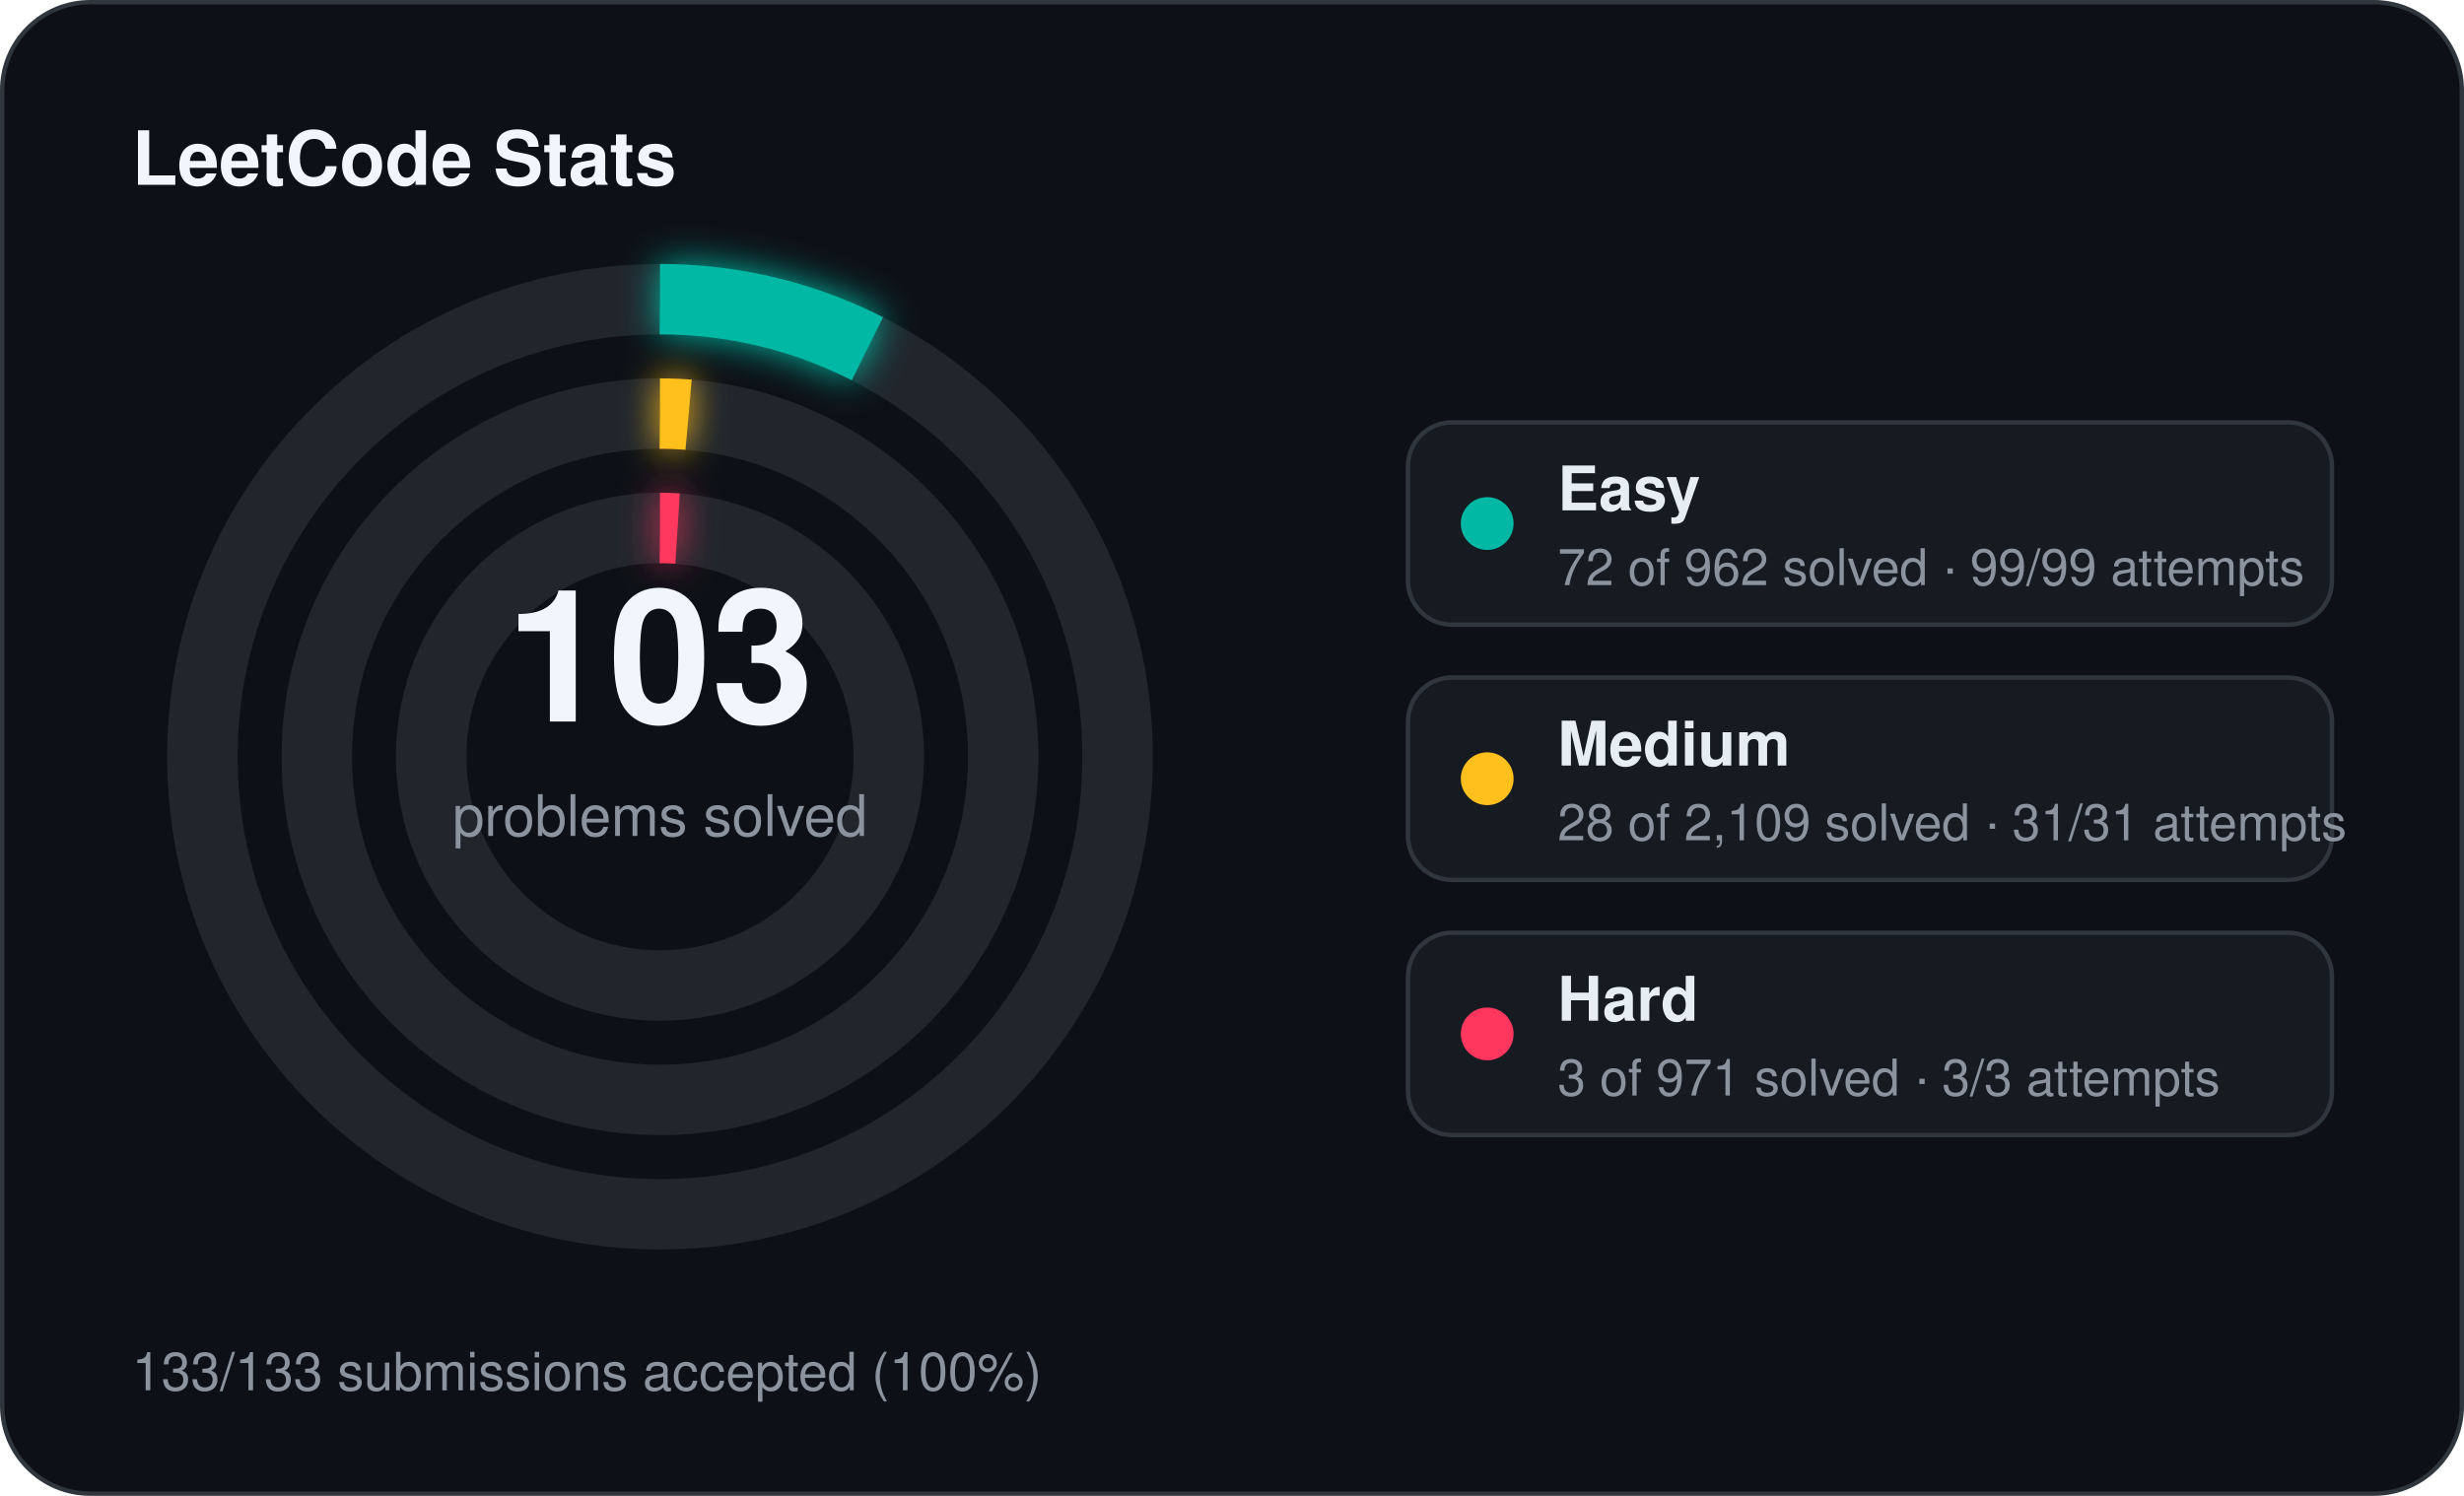
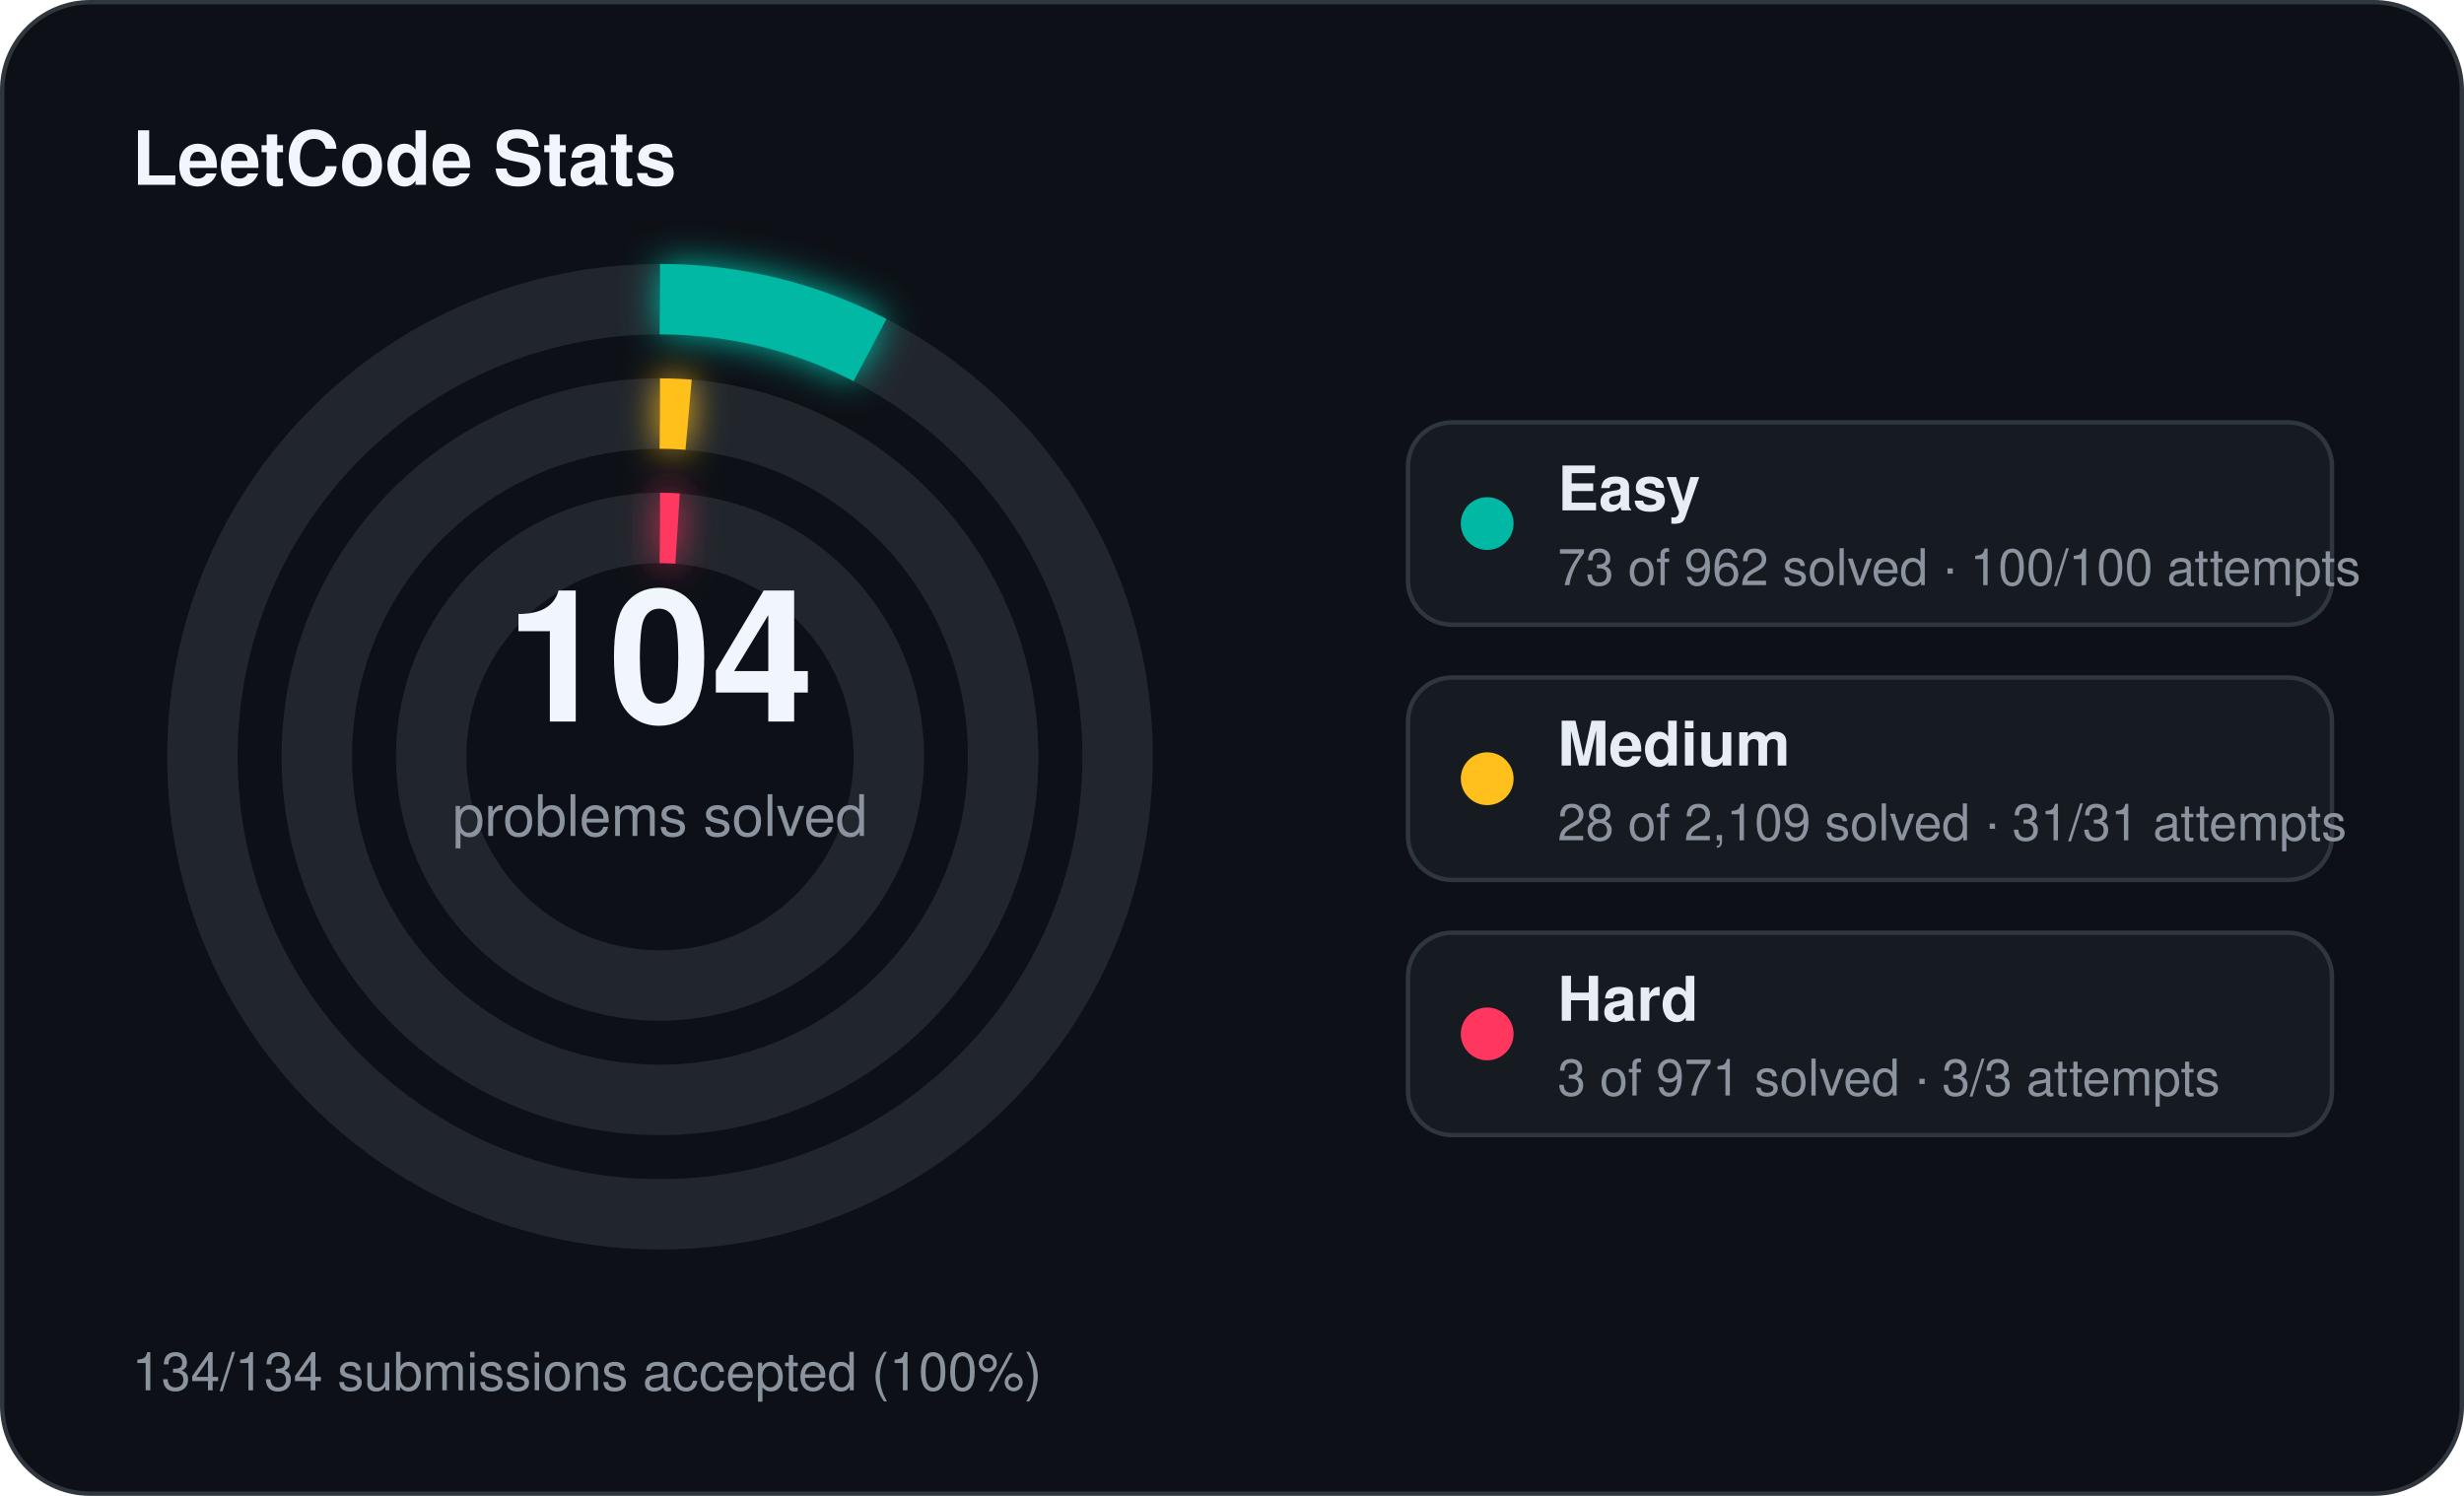
<svg xmlns="http://www.w3.org/2000/svg" width="560" height="340" viewBox="0 0 560 340">
  <defs>
    <filter id="stats-glow" x="-60%" y="-60%" width="220%" height="220%">
      <feGaussianBlur stdDeviation="4" result="blur" />
      <feMerge>
        <feMergeNode in="blur" />
        <feMergeNode in="SourceGraphic" />
      </feMerge>
    </filter>
  </defs>
  <rect x="0.5" y="0.5" width="559" height="339" rx="20" fill="#0d1117" stroke="#30363d" stroke-width="1" />
  <text x="30" y="42" fill="#f0f6fc" font-family="Segoe UI, Helvetica, Arial, sans-serif" font-size="17" font-weight="700">LeetCode Stats</text>
  <circle cx="150" cy="172" r="104" fill="none" stroke="#21262d" stroke-width="16" />
-   <circle cx="150" cy="172" r="104" fill="none" stroke="#00b8a3" stroke-width="16" stroke-linecap="butt" stroke-dasharray="48.91 653.45" transform="rotate(-90 150 172)" filter="url(#stats-glow)" />
+   <circle cx="150" cy="172" r="104" fill="none" stroke="#00b8a3" stroke-width="16" stroke-linecap="butt" stroke-dasharray="49.59 653.45" transform="rotate(-90 150 172)" filter="url(#stats-glow)" />
  <circle cx="150" cy="172" r="78" fill="none" stroke="#21262d" stroke-width="16" />
  <circle cx="150" cy="172" r="78" fill="none" stroke="#ffc01e" stroke-width="16" stroke-linecap="butt" stroke-dasharray="6.51 490.09" transform="rotate(-90 150 172)" filter="url(#stats-glow)" />
  <circle cx="150" cy="172" r="52" fill="none" stroke="#21262d" stroke-width="16" />
  <circle cx="150" cy="172" r="52" fill="none" stroke="#ff375f" stroke-width="16" stroke-linecap="butt" stroke-dasharray="4.00 326.73" transform="rotate(-90 150 172)" filter="url(#stats-glow)" />
-   <text x="150" y="164" text-anchor="middle" fill="#f0f6fc" font-family="Segoe UI, Helvetica, Arial, sans-serif" font-size="42" font-weight="700">103</text>
+   <text x="150" y="164" text-anchor="middle" fill="#f0f6fc" font-family="Segoe UI, Helvetica, Arial, sans-serif" font-size="42" font-weight="700">104</text>
  <text x="150" y="190" text-anchor="middle" fill="#8b949e" font-family="Segoe UI, Helvetica, Arial, sans-serif" font-size="13">problems solved</text>
  <rect x="320" y="96" width="210" height="46" rx="10" fill="#161b22" stroke="#30363d" stroke-width="1" />
  <circle cx="338" cy="119" r="6" fill="#00b8a3" />
  <text x="354" y="116" fill="#e6edf3" font-family="Segoe UI, Helvetica, Arial, sans-serif" font-size="14" font-weight="600">Easy</text>
-   <text x="354" y="133" fill="#8b949e" font-family="Segoe UI, Helvetica, Arial, sans-serif" font-size="11.5">72 of 962 solved · 99/99 attempts</text>
+   <text x="354" y="133" fill="#8b949e" font-family="Segoe UI, Helvetica, Arial, sans-serif" font-size="11.5">73 of 962 solved · 100/100 attempts</text>
  <rect x="320" y="154" width="210" height="46" rx="10" fill="#161b22" stroke="#30363d" stroke-width="1" />
  <circle cx="338" cy="177" r="6" fill="#ffc01e" />
  <text x="354" y="174" fill="#e6edf3" font-family="Segoe UI, Helvetica, Arial, sans-serif" font-size="14" font-weight="600">Medium</text>
  <text x="354" y="191" fill="#8b949e" font-family="Segoe UI, Helvetica, Arial, sans-serif" font-size="11.5">28 of 2,109 solved · 31/31 attempts</text>
  <rect x="320" y="212" width="210" height="46" rx="10" fill="#161b22" stroke="#30363d" stroke-width="1" />
  <circle cx="338" cy="235" r="6" fill="#ff375f" />
  <text x="354" y="232" fill="#e6edf3" font-family="Segoe UI, Helvetica, Arial, sans-serif" font-size="14" font-weight="600">Hard</text>
  <text x="354" y="249" fill="#8b949e" font-family="Segoe UI, Helvetica, Arial, sans-serif" font-size="11.5">3 of 971 solved · 3/3 attempts</text>
-   <text x="30" y="316" fill="#8b949e" font-family="Segoe UI, Helvetica, Arial, sans-serif" font-size="12">133/133 submissions accepted (100%)</text>
+   <text x="30" y="316" fill="#8b949e" font-family="Segoe UI, Helvetica, Arial, sans-serif" font-size="12">134/134 submissions accepted (100%)</text>
</svg>
